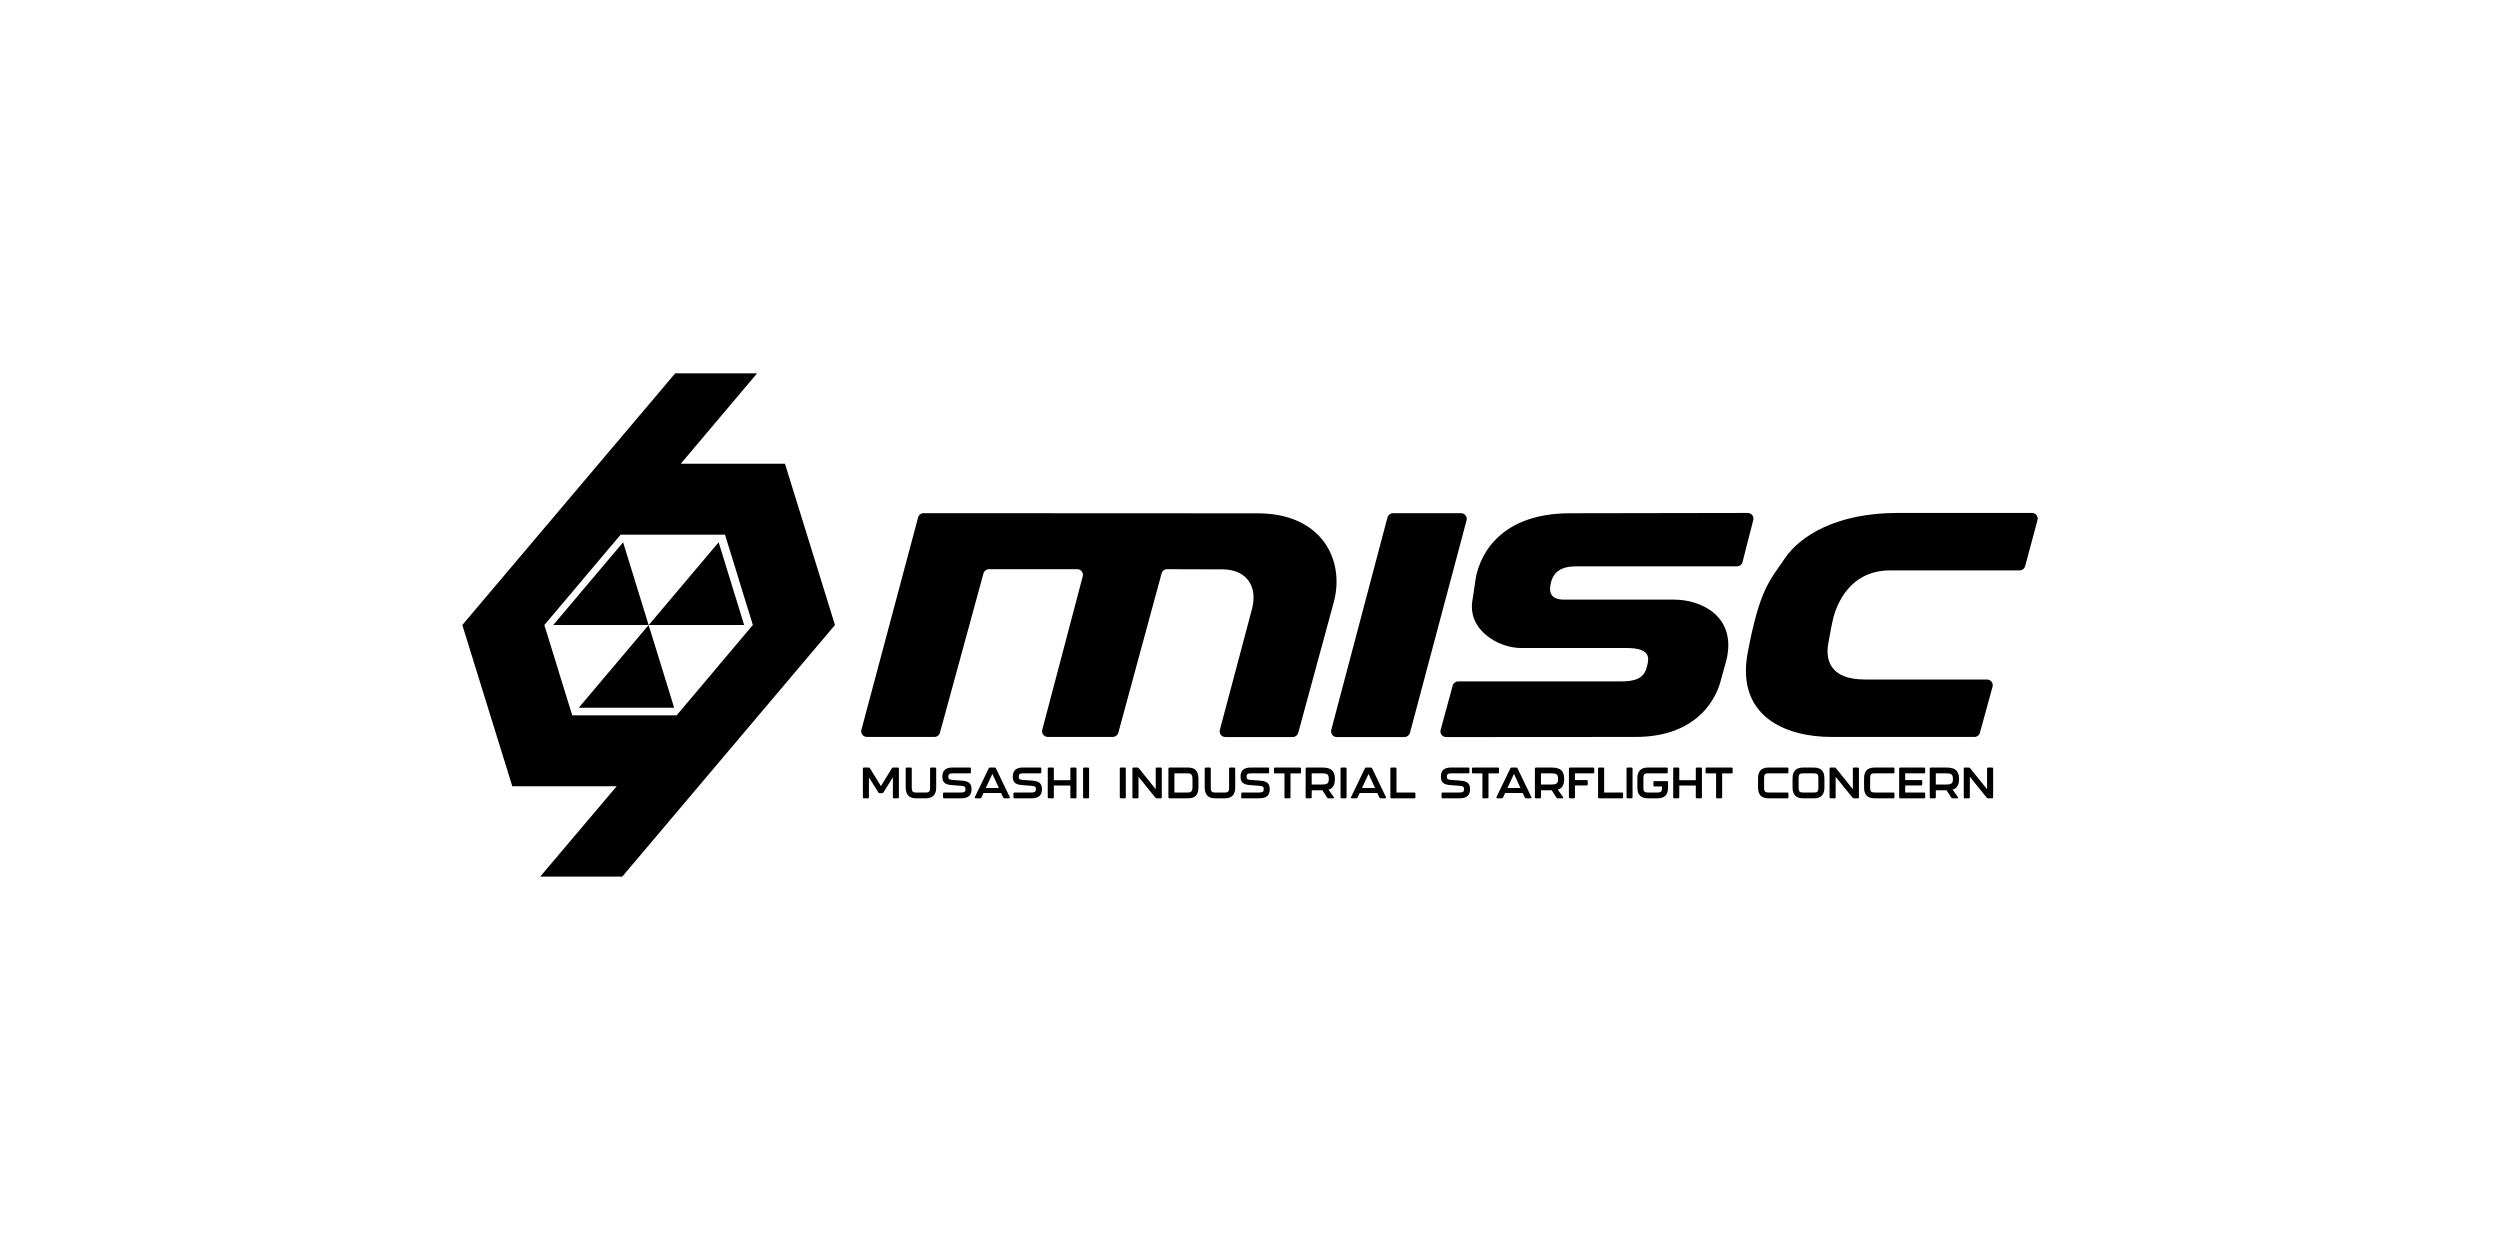
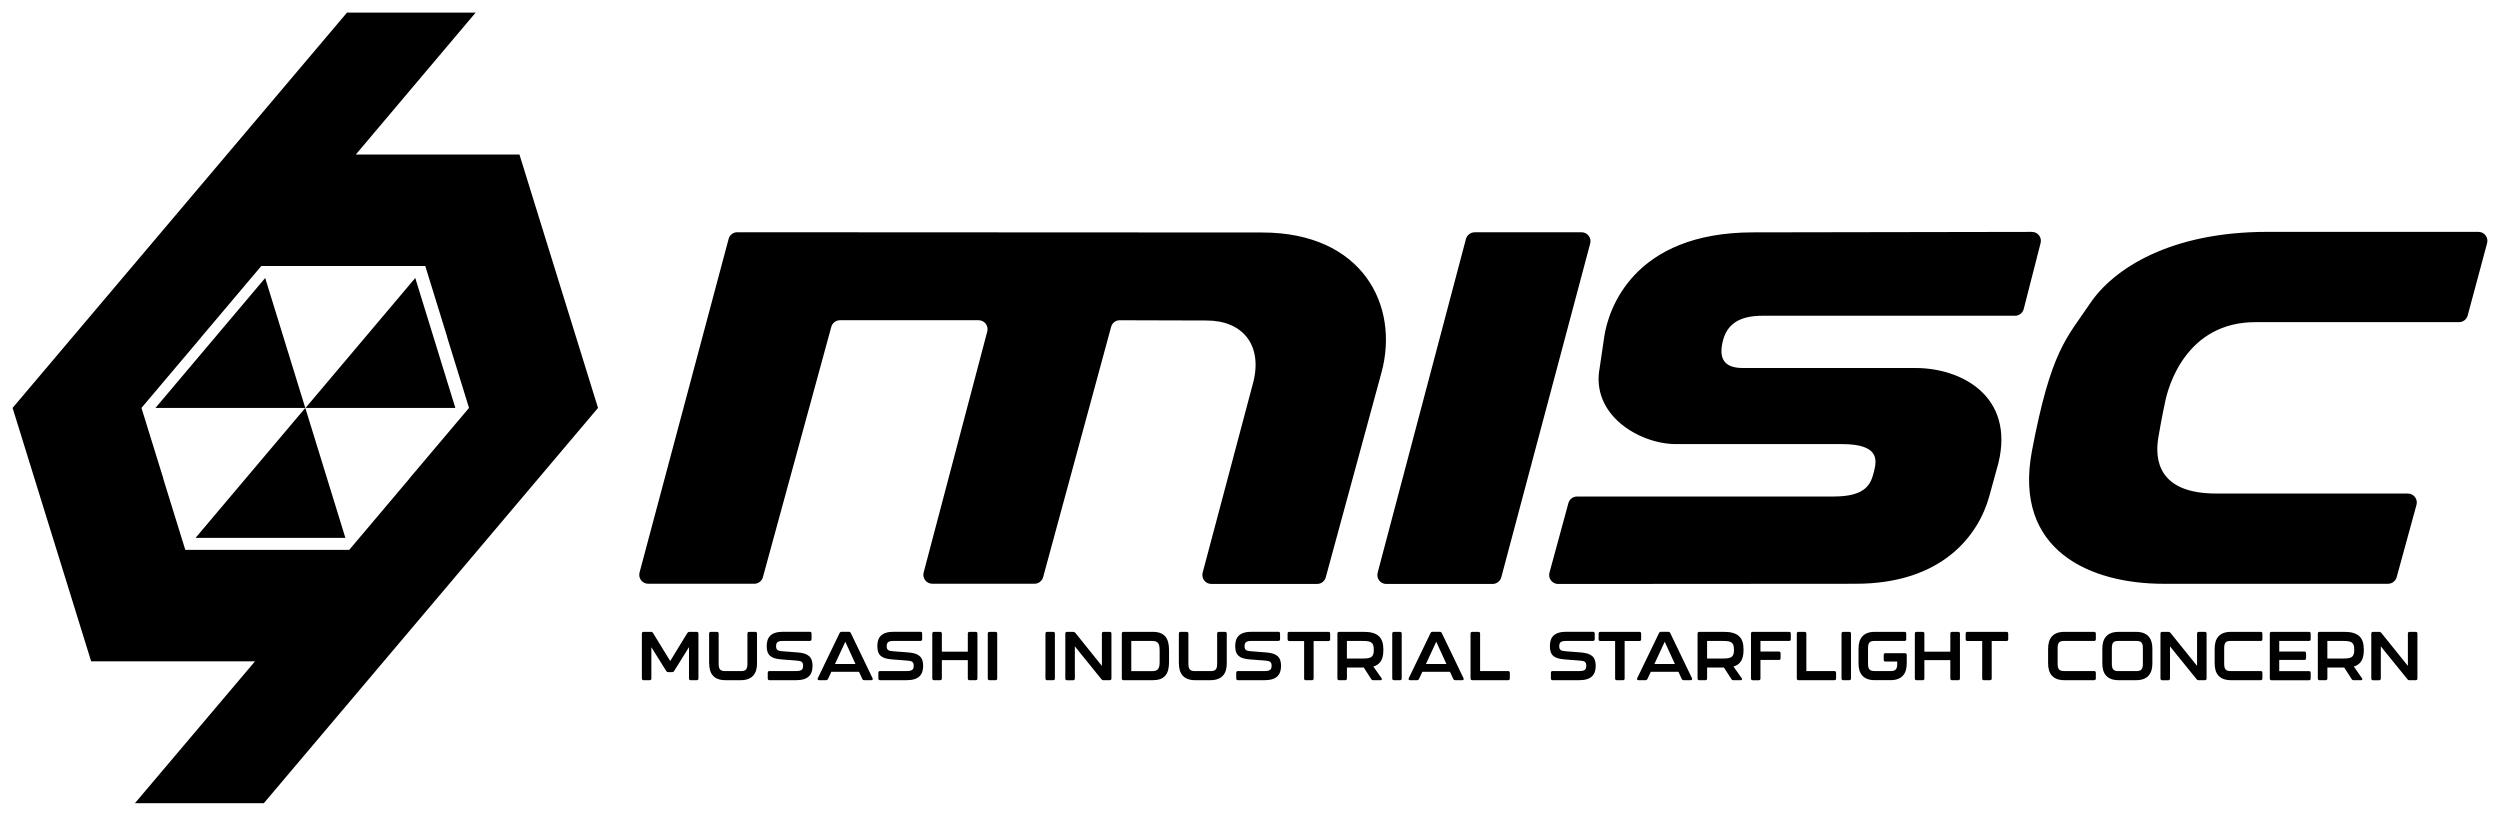
- <svg xmlns="http://www.w3.org/2000/svg" fill="none" viewBox="0 0 156 78">
+ <svg xmlns="http://www.w3.org/2000/svg" height="32.405" width="99.304" fill="none" viewBox="28.348 22.797 99.304 32.405">
  <path fill="currentColor" d="m44.6 41.815-.002.008-2.378 2.815h-6.512l-.872-2.815.003-.008L33.967 39l2.38-2.815.003-.008 2.378-2.815h6.512l.87 2.815-.002.008.87 2.815zm4.381-12.88h-6.5l4.761-5.638h-5.11L28.848 39l3.12 10.065h6.51l-4.771 5.637h5.12L52.102 39z" />
  <path fill="currentColor" d="M34.524 39h5.95l-1.592-5.161zM40.485 39h5.95l-1.592-5.161zM36.117 44.161h5.95L40.475 39zM54.095 45.985h4.214c.16 0 .302-.108.343-.262l2.717-9.945a.356.356 0 0 1 .343-.261h5.508c.233 0 .403.22.344.445l-2.527 9.576c-.06.226.11.446.344.446h4.059c.16 0 .301-.108.343-.262l2.701-9.942a.35.35 0 0 1 .345-.262c.65.004 2.323.01 3.446.01 1.418 0 2.227.955 1.858 2.44l-2.014 7.577a.355.355 0 0 0 .343.447h4.204c.16 0 .3-.106.343-.262l2.216-8.144c.719-2.661-.761-5.554-4.744-5.554l-20.848-.01a.354.354 0 0 0-.343.265l-3.538 13.25c-.06.227.11.448.343.448M86.92 32.023h4.25c.233 0 .404.221.343.447l-3.532 13.26a.36.36 0 0 1-.343.263h-4.225a.355.355 0 0 1-.343-.446l3.508-13.259a.36.36 0 0 1 .343-.264zM109.404 32.45l-.67 2.62a.356.356 0 0 1-.345.269H98.356c-.932 0-1.415.343-1.578 1.018-.162.675.046 1.058.802 1.058h6.858c1.833 0 3.937 1.127 3.289 3.778 0 0 .06-.213-.364 1.324-.425 1.538-1.863 3.468-5.304 3.468-2.968 0-9.954.006-11.821.008a.355.355 0 0 1-.343-.448l.753-2.765a.356.356 0 0 1 .343-.261h10.199c1.325 0 1.478-.535 1.595-.991.117-.457.22-1.091-1.271-1.091h-6.6c-1.421 0-3.394-1.142-3.022-3.045 0 0 .028-.215.182-1.235.155-1.02 1.108-4.13 5.915-4.13l11.071-.019c.233 0 .403.22.344.444zM127.14 32.454l-.772 2.876a.356.356 0 0 1-.343.263h-8.085c-2.751 0-3.482 2.547-3.608 3.258 0 0-.092.396-.249 1.308-.158.912.007 2.242 2.295 2.242h7.614c.234 0 .405.224.343.45l-.788 2.873a.356.356 0 0 1-.343.262h-8.915c-2.891 0-5.983-1.3-5.228-5.283.757-3.985 1.365-4.455 2.307-5.852s3.208-2.844 7.043-2.844h8.386c.234 0 .403.223.343.449zM53.844 49.748v-1.785q.001-.066.068-.068h.294q.053.001.081.046l.683 1.113.68-1.113a.1.1 0 0 1 .081-.046h.292q.066.001.068.068v1.785q-.002.066-.068.068h-.24q-.065-.001-.067-.068v-1.246l-.59.947a.09.09 0 0 1-.082.046h-.152a.09.09 0 0 1-.081-.046l-.59-.944v1.243q0 .066-.069.068h-.239q-.066-.001-.068-.068zM56.515 49.155v-1.192c0-.043.026-.068.069-.068h.242q.066.001.068.068v1.205c0 .234.085.286.267.286h.612c.181 0 .264-.052.264-.286v-1.205q.002-.066.068-.068h.245q.066.001.068.068v1.192c0 .405-.196.66-.644.66h-.612c-.452 0-.644-.255-.644-.66zM62.598 49.763l-.128-.28h-1.1l-.13.28a.09.09 0 0 1-.081.052h-.275c-.051 0-.073-.033-.051-.08l.865-1.792c.017-.032.04-.05.079-.05h.288q.055 0 .079.05l.863 1.793c.022.046 0 .079-.051.079h-.275a.08.08 0 0 1-.082-.052m-.269-.59-.405-.885-.411.885zM65.38 49.748v-1.785q.002-.066.069-.068h.243q.066.001.068.068v.72h1.031v-.72q.002-.066.068-.068h.245c.043 0 .069.024.069.068v1.785q0 .066-.069.068h-.245q-.066-.001-.068-.068v-.73H65.76v.73q-.002.066-.068.068h-.243q-.066-.001-.068-.068M67.584 49.748v-1.785q.001-.066.068-.068h.239q.066.001.068.068v1.785q-.001.066-.068.068h-.24q-.065-.001-.067-.068M69.875 49.748v-1.785q.001-.066.068-.068h.24q.065.001.067.068v1.785q0 .066-.068.068h-.239q-.066-.001-.068-.068M70.664 47.963q.001-.066.068-.068h.245q.052 0 .085.04l1.055 1.312v-1.284q0-.066.069-.068h.242q.066.001.068.068v1.785q-.001.066-.068.068h-.245a.1.1 0 0 1-.085-.04l-1.055-1.304v1.277q-.002.066-.068.068h-.243q-.066-.001-.068-.068zM72.908 49.748v-1.785q0-.066.068-.068h1.166c.45 0 .642.239.642.72v.49c0 .48-.194.71-.642.71h-1.166c-.043 0-.069-.023-.069-.067m1.191-.292c.207 0 .313-.057.313-.356v-.482c0-.299-.1-.362-.313-.362h-.814v1.2zM75.174 49.155v-1.192q.002-.066.068-.068h.242q.067.001.069.068v1.205c0 .234.085.286.266.286h.612c.182 0 .264-.052.264-.286v-1.205q.002-.066.069-.068h.245q.066.001.068.068v1.192c0 .405-.196.66-.645.66h-.612c-.451 0-.644-.255-.644-.66zM80.15 49.748V48.26h-.588c-.043 0-.069-.024-.069-.069v-.228q0-.066.069-.068h1.553q.067.001.069.068v.228c0 .043-.024.069-.069.069h-.588v1.488q0 .066-.068.068h-.242c-.043 0-.069-.024-.069-.068zM82.9 49.274l.324.46c.032.047.01.082-.043.082h-.283a.09.09 0 0 1-.082-.043l-.296-.46h-.67v.435q-.001.066-.067.068h-.243q-.066-.001-.068-.068v-1.785q.001-.066.068-.068h.987c.558 0 .77.234.77.693v.04c0 .333-.106.559-.397.645zm.017-.682c0-.283-.122-.335-.42-.335h-.648v.697h.648c.292 0 .42-.05.42-.326zM83.65 49.748v-1.785q.002-.066.069-.068h.239q.066.001.068.068v1.785q-.001.066-.068.068h-.24q-.065-.001-.067-.068M86.072 49.763l-.127-.28h-1.1l-.13.28a.09.09 0 0 1-.082.052h-.275c-.051 0-.073-.033-.051-.08l.865-1.792q.023-.049.08-.05h.287c.038 0 .062.017.08.05l.862 1.793c.022.046 0 .079-.051.079h-.275q-.058 0-.081-.052zm-.269-.59-.405-.885-.41.885zM86.76 49.748v-1.785q.002-.066.069-.068h.243q.066.001.068.068v1.49h1.113q.066 0 .068.069v.226q-.001.066-.068.068H86.83q-.066-.001-.068-.068zM59.458 48.256c-.21 0-.283.049-.283.21 0 .149.07.187.253.2l.607.047c.414.032.589.176.589.533 0 .356-.177.569-.653.569h-1.06q-.065-.001-.067-.068v-.226c0-.043.024-.069.068-.069h1.056c.207 0 .28-.05.28-.209 0-.157-.07-.193-.253-.206l-.607-.047c-.42-.032-.585-.169-.585-.528 0-.36.177-.57.65-.57h1.063q.066.002.068.069v.226q-.001.066-.068.068h-1.057zM63.852 48.256c-.21 0-.283.049-.283.21 0 .149.07.187.253.2l.607.047c.414.032.588.176.588.533 0 .356-.176.569-.652.569h-1.06q-.065-.001-.067-.068v-.226c0-.043.023-.069.068-.069h1.056c.207 0 .28-.05.28-.209 0-.157-.07-.193-.253-.206l-.607-.047c-.42-.032-.585-.169-.585-.528 0-.36.177-.57.65-.57h1.063q.066.002.068.069v.226q-.001.066-.068.068h-1.057zM78.068 48.256c-.21 0-.284.049-.284.21 0 .149.07.187.254.2l.607.047c.413.032.588.176.588.533 0 .356-.177.569-.653.569h-1.059q-.066-.001-.068-.068v-.226c0-.043.024-.069.068-.069h1.057c.207 0 .28-.05.28-.209 0-.157-.07-.193-.254-.206l-.607-.047c-.42-.032-.585-.169-.585-.528 0-.36.177-.57.65-.57h1.063c.043 0 .069.025.069.069v.226q0 .066-.069.068H78.07zM92.503 49.748v-1.489h-.588q-.066 0-.068-.068v-.228q.001-.066.068-.068h1.554q.066.001.068.068v.228q-.001.066-.068.068h-.588v1.489q0 .066-.069.068h-.242q-.066 0-.068-.069M95.147 49.763l-.128-.28h-1.1l-.13.28c-.017.032-.043.052-.081.052h-.275c-.052 0-.073-.033-.052-.08l.866-1.792c.017-.033.04-.05.079-.05h.288q.055 0 .079.05l.863 1.793c.021.046 0 .079-.052.079h-.275a.08.08 0 0 1-.08-.052zm-.269-.59-.405-.885-.411.885zM97.206 49.274l.324.46c.033.047.011.082-.043.082h-.283a.09.09 0 0 1-.081-.043l-.297-.46h-.669v.434q-.002.067-.068.069h-.243q-.066 0-.068-.069v-1.784q.001-.066.068-.068h.987c.559 0 .77.234.77.693v.04c0 .333-.106.559-.397.645zm.017-.682c0-.284-.122-.335-.42-.335h-.647v.697h.648c.291 0 .42-.05.42-.326zM97.9 49.748v-1.785q.001-.066.068-.068h1.445q.066.001.068.068v.226q-.001.066-.068.068h-1.137v.42h.732q.066 0 .068.068v.198q-.001.066-.068.068h-.732v.738q-.001.066-.068.068h-.239q-.066-.001-.068-.068zM99.72 49.748v-1.785q.001-.066.068-.068h.243q.066.001.068.068v1.49h1.113q.066 0 .068.069v.226q-.001.066-.068.068h-1.423q-.066 0-.068-.069M101.496 49.748v-1.785q.001-.066.068-.068h.239c.043 0 .069.024.069.068v1.785q0 .066-.069.068h-.239q-.066 0-.068-.069M104.408 49.748v-1.785q.001-.066.068-.068h.243q.066.001.068.068v.72h1.031v-.72c0-.043.026-.068.069-.068h.245q.066.001.068.068v1.785q-.001.066-.068.068h-.245c-.043 0-.069-.024-.069-.069v-.729h-1.031v.73q-.002.066-.068.068h-.243q-.066 0-.068-.069M107.084 49.748v-1.489h-.588q-.066 0-.068-.068v-.228q.001-.066.068-.068h1.554q.066.001.068.068v.228q-.001.066-.068.068h-.588v1.489q-.001.066-.068.068h-.243q-.066 0-.068-.069zM111.856 49.155v-.596c0-.407.193-.663.644-.663h.699c.452 0 .645.256.645.663v.596c0 .405-.194.66-.645.66h-.699c-.452 0-.644-.255-.644-.66m1.343.298c.182 0 .267-.05.267-.285v-.623c0-.237-.077-.288-.267-.288h-.699c-.188 0-.266.051-.266.288v.623c0 .234.084.285.266.285zM114.165 47.963q.001-.066.068-.068h.245q.052 0 .085.04l1.056 1.312v-1.284q0-.066.068-.068h.242q.066.001.068.068v1.785q0 .066-.068.068h-.245a.1.1 0 0 1-.085-.041l-1.055-1.303v1.277q-.002.066-.068.068h-.243q-.066-.001-.068-.068zM118.508 47.963q0-.066.068-.068h1.488q.066.001.068.068v.226q-.001.066-.068.068h-1.181v.42h.998q.066 0 .068.068v.198q-.002.066-.068.068h-.998v.444h1.181q.066.001.068.068v.226q-.001.066-.068.068h-1.488q-.066-.001-.068-.068zM121.845 49.274l.324.46c.032.047.01.082-.043.082h-.284a.09.09 0 0 1-.081-.043l-.296-.46h-.67v.434q-.002.067-.068.069h-.242c-.043 0-.069-.024-.069-.069v-1.784q0-.066.069-.068h.987c.558 0 .77.234.77.693v.04c0 .333-.107.559-.397.645zm.017-.682c0-.284-.122-.335-.42-.335h-.648v.697h.648c.292 0 .42-.05.42-.326zM122.539 47.963q.001-.066.068-.068h.245q.053 0 .085.04l1.056 1.312v-1.284q.001-.066.068-.068h.243q.066.001.068.068v1.785q-.001.066-.068.068h-.246a.1.1 0 0 1-.084-.041l-1.056-1.303v1.277q-.002.066-.068.068h-.243q-.066-.001-.068-.068zM90.567 48.256c-.21 0-.284.049-.284.21 0 .149.07.187.254.2l.607.047c.413.032.588.176.588.533 0 .356-.177.569-.653.569H90.02q-.066-.001-.068-.068v-.226c0-.043.024-.069.068-.069h1.057c.207 0 .28-.05.28-.209 0-.157-.07-.193-.254-.206l-.607-.047c-.42-.032-.584-.169-.584-.528 0-.36.176-.57.65-.57h1.063q.066.002.068.069v.226q0 .066-.069.068h-1.056zM110.346 48.256c-.187 0-.266.051-.266.288v.623c0 .234.085.285.266.285h1.184q.066 0 .068.069v.225c0 .043-.024.069-.068.069h-1.184c-.452 0-.644-.256-.644-.661v-.596c0-.407.194-.663.644-.663h1.184q.066.001.068.068v.226q-.001.066-.068.068h-1.184zM116.962 48.256c-.188 0-.266.051-.266.288v.623c0 .234.084.285.266.285h1.183c.043 0 .069.024.069.069v.225c0 .043-.024.069-.069.069h-1.183c-.452 0-.644-.256-.644-.661v-.596c0-.407.193-.663.644-.663h1.183c.043 0 .069.024.069.068v.226q0 .066-.069.068h-1.183zM102.816 48.256c-.188 0-.267.051-.267.288v.623c0 .234.085.285.267.285h.626c.182 0 .267-.051.267-.285v-.092h-.469q-.066-.001-.068-.068v-.196q.001-.068.068-.069h.778c.043 0 .069.024.069.069v.343c0 .405-.194.66-.645.66h-.626c-.452 0-.644-.255-.644-.66v-.596c0-.407.193-.663.644-.663h1.183q.066.001.068.068v.226q-.001.066-.068.068h-1.183z" />
</svg>
